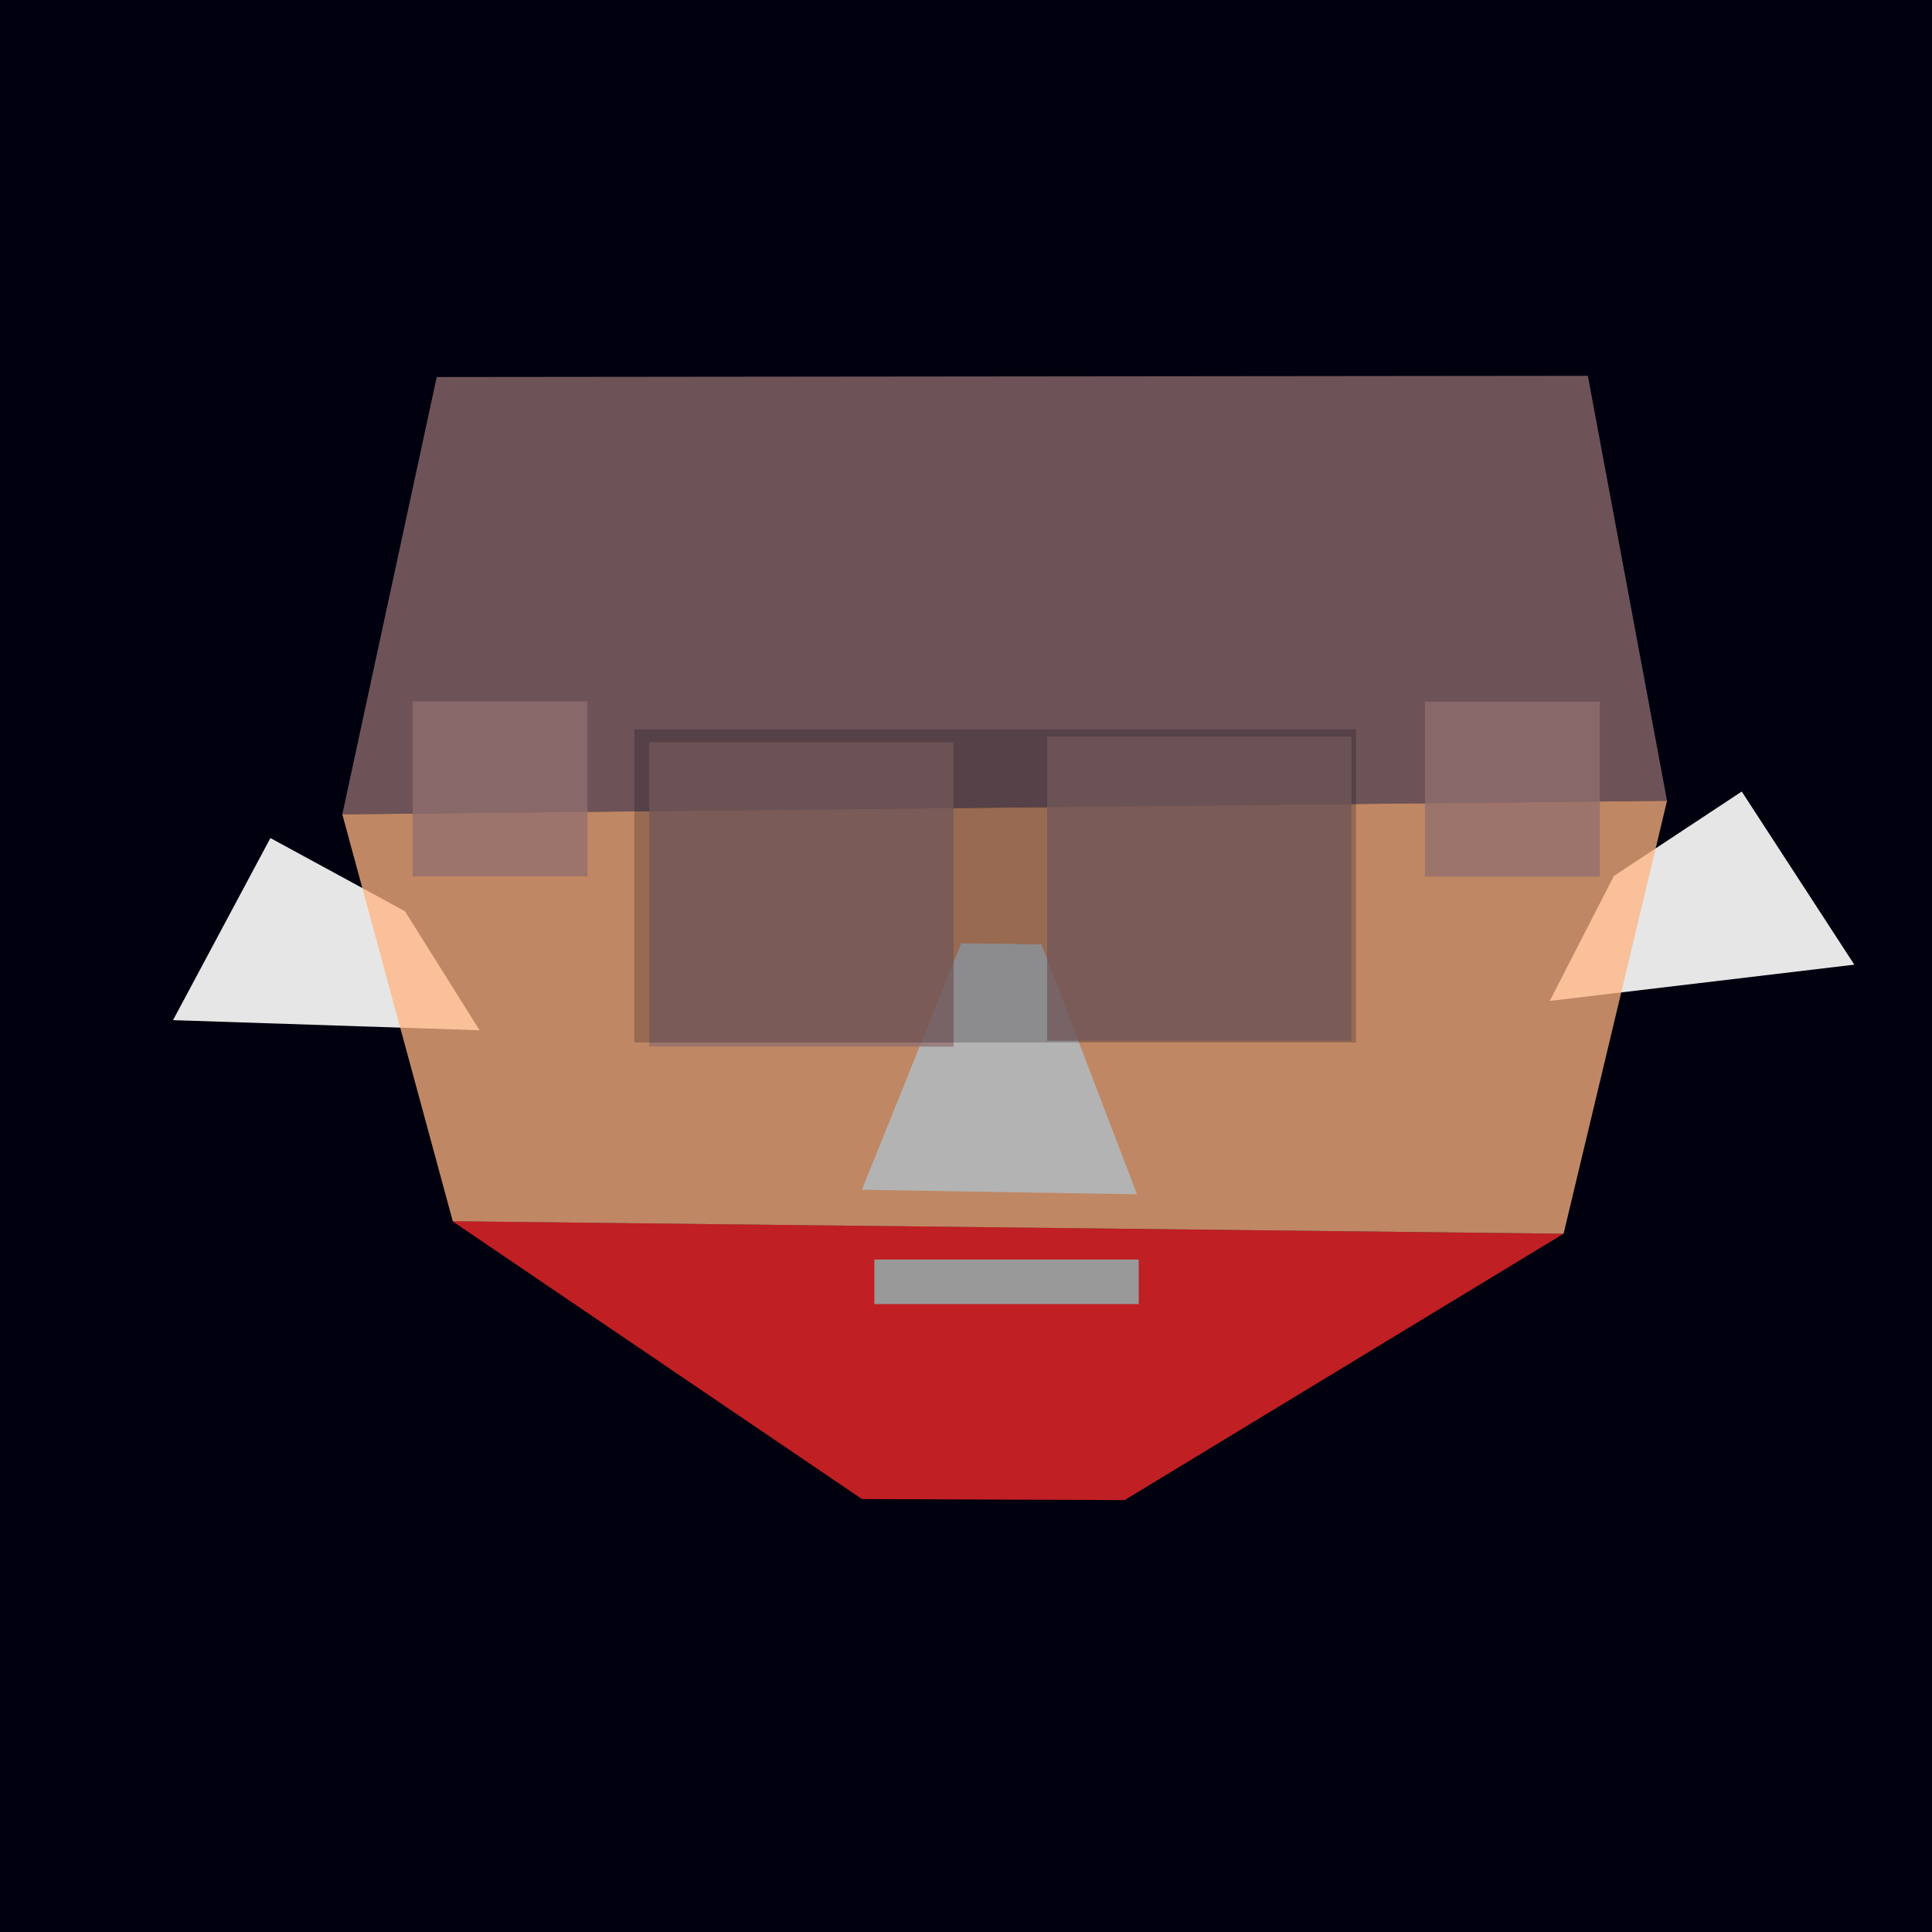
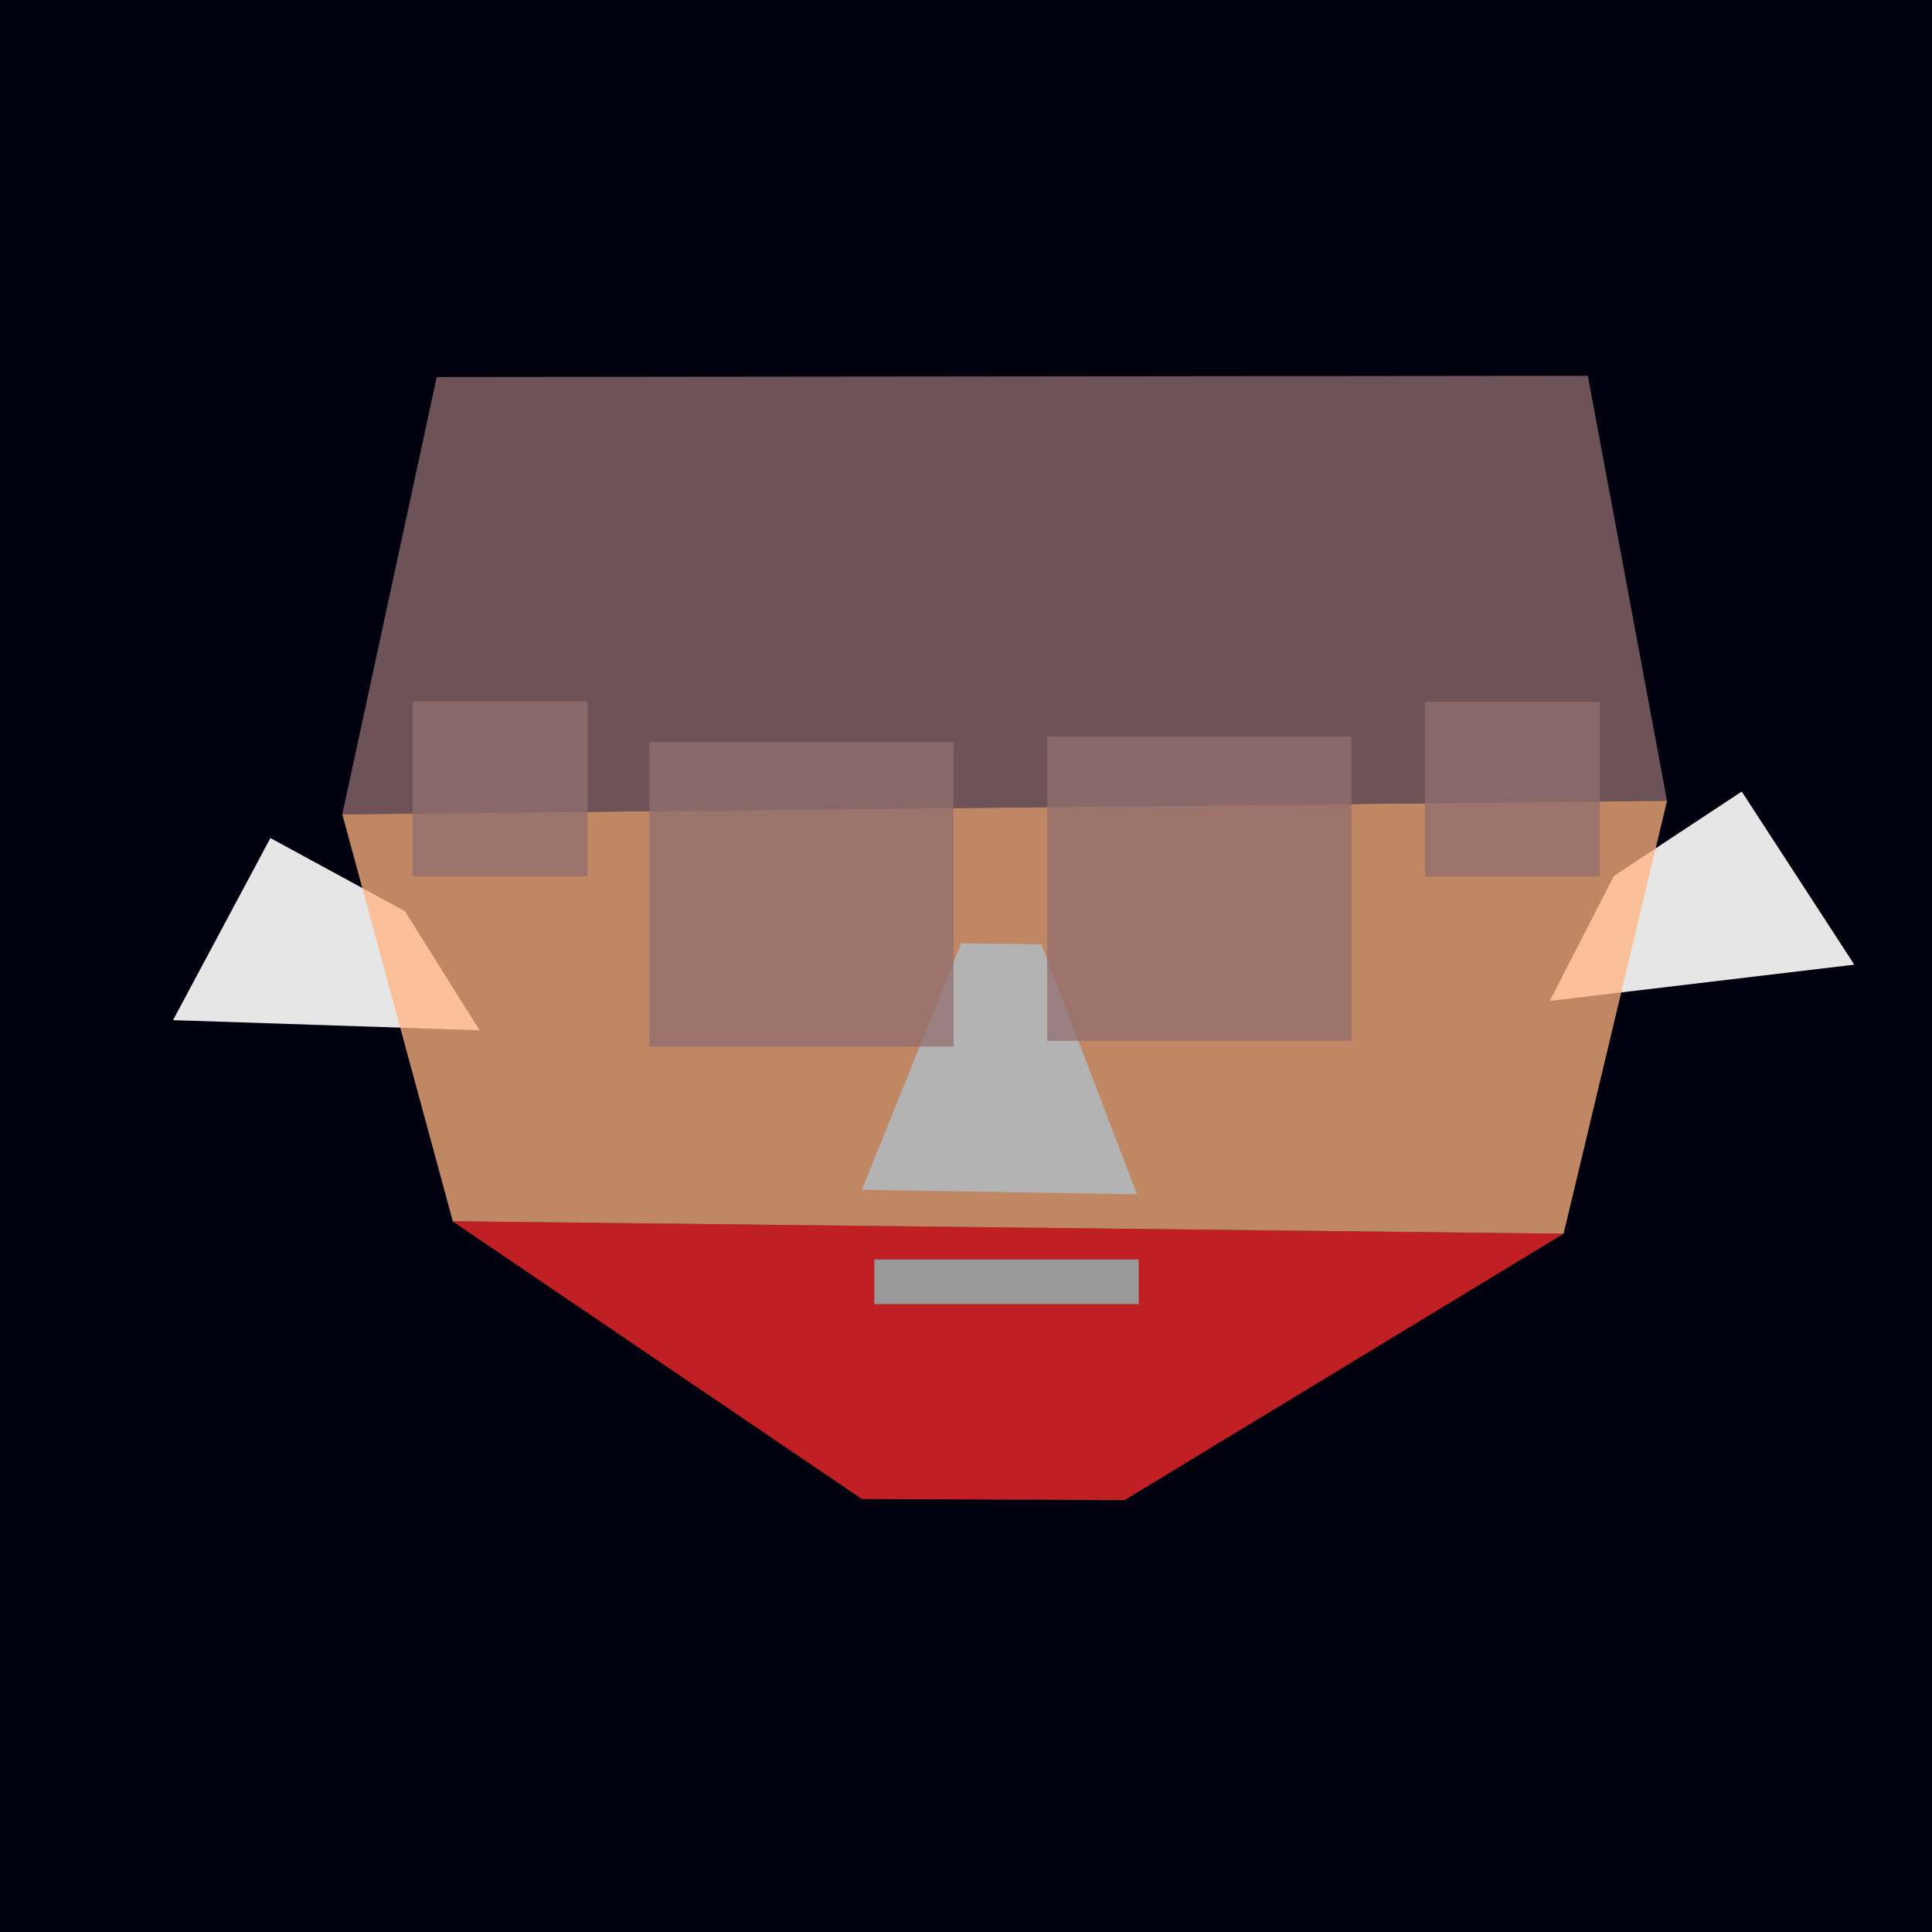
<svg xmlns="http://www.w3.org/2000/svg" width="210mm" height="210mm" viewBox="0 0 210 210" version="1.1" id="svg201" enable-background="new">
  <style id="style475" />
  <defs id="defs195" />
  <g id="layer1">
    <rect style="vector-effect:none;fill:#00000f;stroke-width:0.265;stop-color:#000000" id="rect969" width="211.356" height="211.32" x="-0.31" y="-0.507" />
  </g>
  <g style="display:inline" id="contents">
    <path id="guide_mandible-7" d="m 49.164,132.736 120.792,1.364 -47.718,28.956 -28.547,-0.114 z" style="display:inline;fill:#ff2a2a;fill-opacity:0.752;stroke-width:0.292" />
    <path id="guide_ear-7-1" d="m 29.391,91.092 14.629,7.956 8.107,12.939 -33.32,-1.101 z" style="fill:#e6e6e6;stroke-width:0.073" />
    <path style="display:inline;fill:#e6e6e6;stroke-width:0.073" d="m 189.32,86.036 -13.896,9.176 -6.973,13.584 33.104,-3.942 z" id="guide_ear-7-2" />
    <path id="guide_skull_cap-7" d="m 47.471,40.979 125.121,-0.129 8.607,46.196 -143.992,1.471 z" style="display:inline;fill:#916f6f;fill-opacity:0.752;stroke-width:0.292" />
    <path id="guide_cheek_bones-7" d="M 37.208,88.515 181.199,87.043 169.955,134.1 49.215,132.743 Z" style="display:inline;fill:#ffb380;fill-opacity:0.752;stroke-width:0.292" />
    <path id="guide_eye-7-1" d="M 44.852,76.244 H 63.859 V 95.25 H 44.852 Z" style="display:inline;vector-effect:none;fill:#916f6f;fill-opacity:0.752;stroke-width:0.163;stop-color:#000000" />
    <path id="guide_nose-7" d="m 104.479,102.533 8.723,0.114 10.384,27.169 -29.901,-0.494 z" style="fill:#b3b3b3;stroke-width:0.137" />
    <rect y="136.904" x="95.037" height="4.846" width="28.738" id="guide_mouth-7" style="display:inline;fill:#999999;fill-rule:evenodd;stroke-width:0.141" />
    <path style="display:inline;vector-effect:none;fill:#916f6f;fill-opacity:0.752;stroke-width:0.163;stop-color:#000000" d="m 173.892,76.276 h -19.006 v 19.007 h 19.006 z" id="guide_eye-7-2" />
    <path style="display:inline;vector-effect:none;fill:#916f6f;fill-opacity:0.752;stroke-width:0.283;stop-color:#000000" d="M 103.65,80.685 H 70.573 v 33.077 h 33.077 z" id="guide_eye-7-3-1" />
    <path style="display:inline;vector-effect:none;fill:#916f6f;fill-opacity:0.752;stroke-width:0.283;stop-color:#000000" d="m 146.899,80.054 h -33.077 v 33.077 h 33.077 z" id="guide_eye-7-5" />
-     <rect y="79.275" x="68.948" height="34.039" width="78.448" id="guide_glasses" style="vector-effect:none;fill:#00000f;fill-opacity:0.216;stroke-width:0.265;stop-color:#000000" />
  </g>
</svg>
